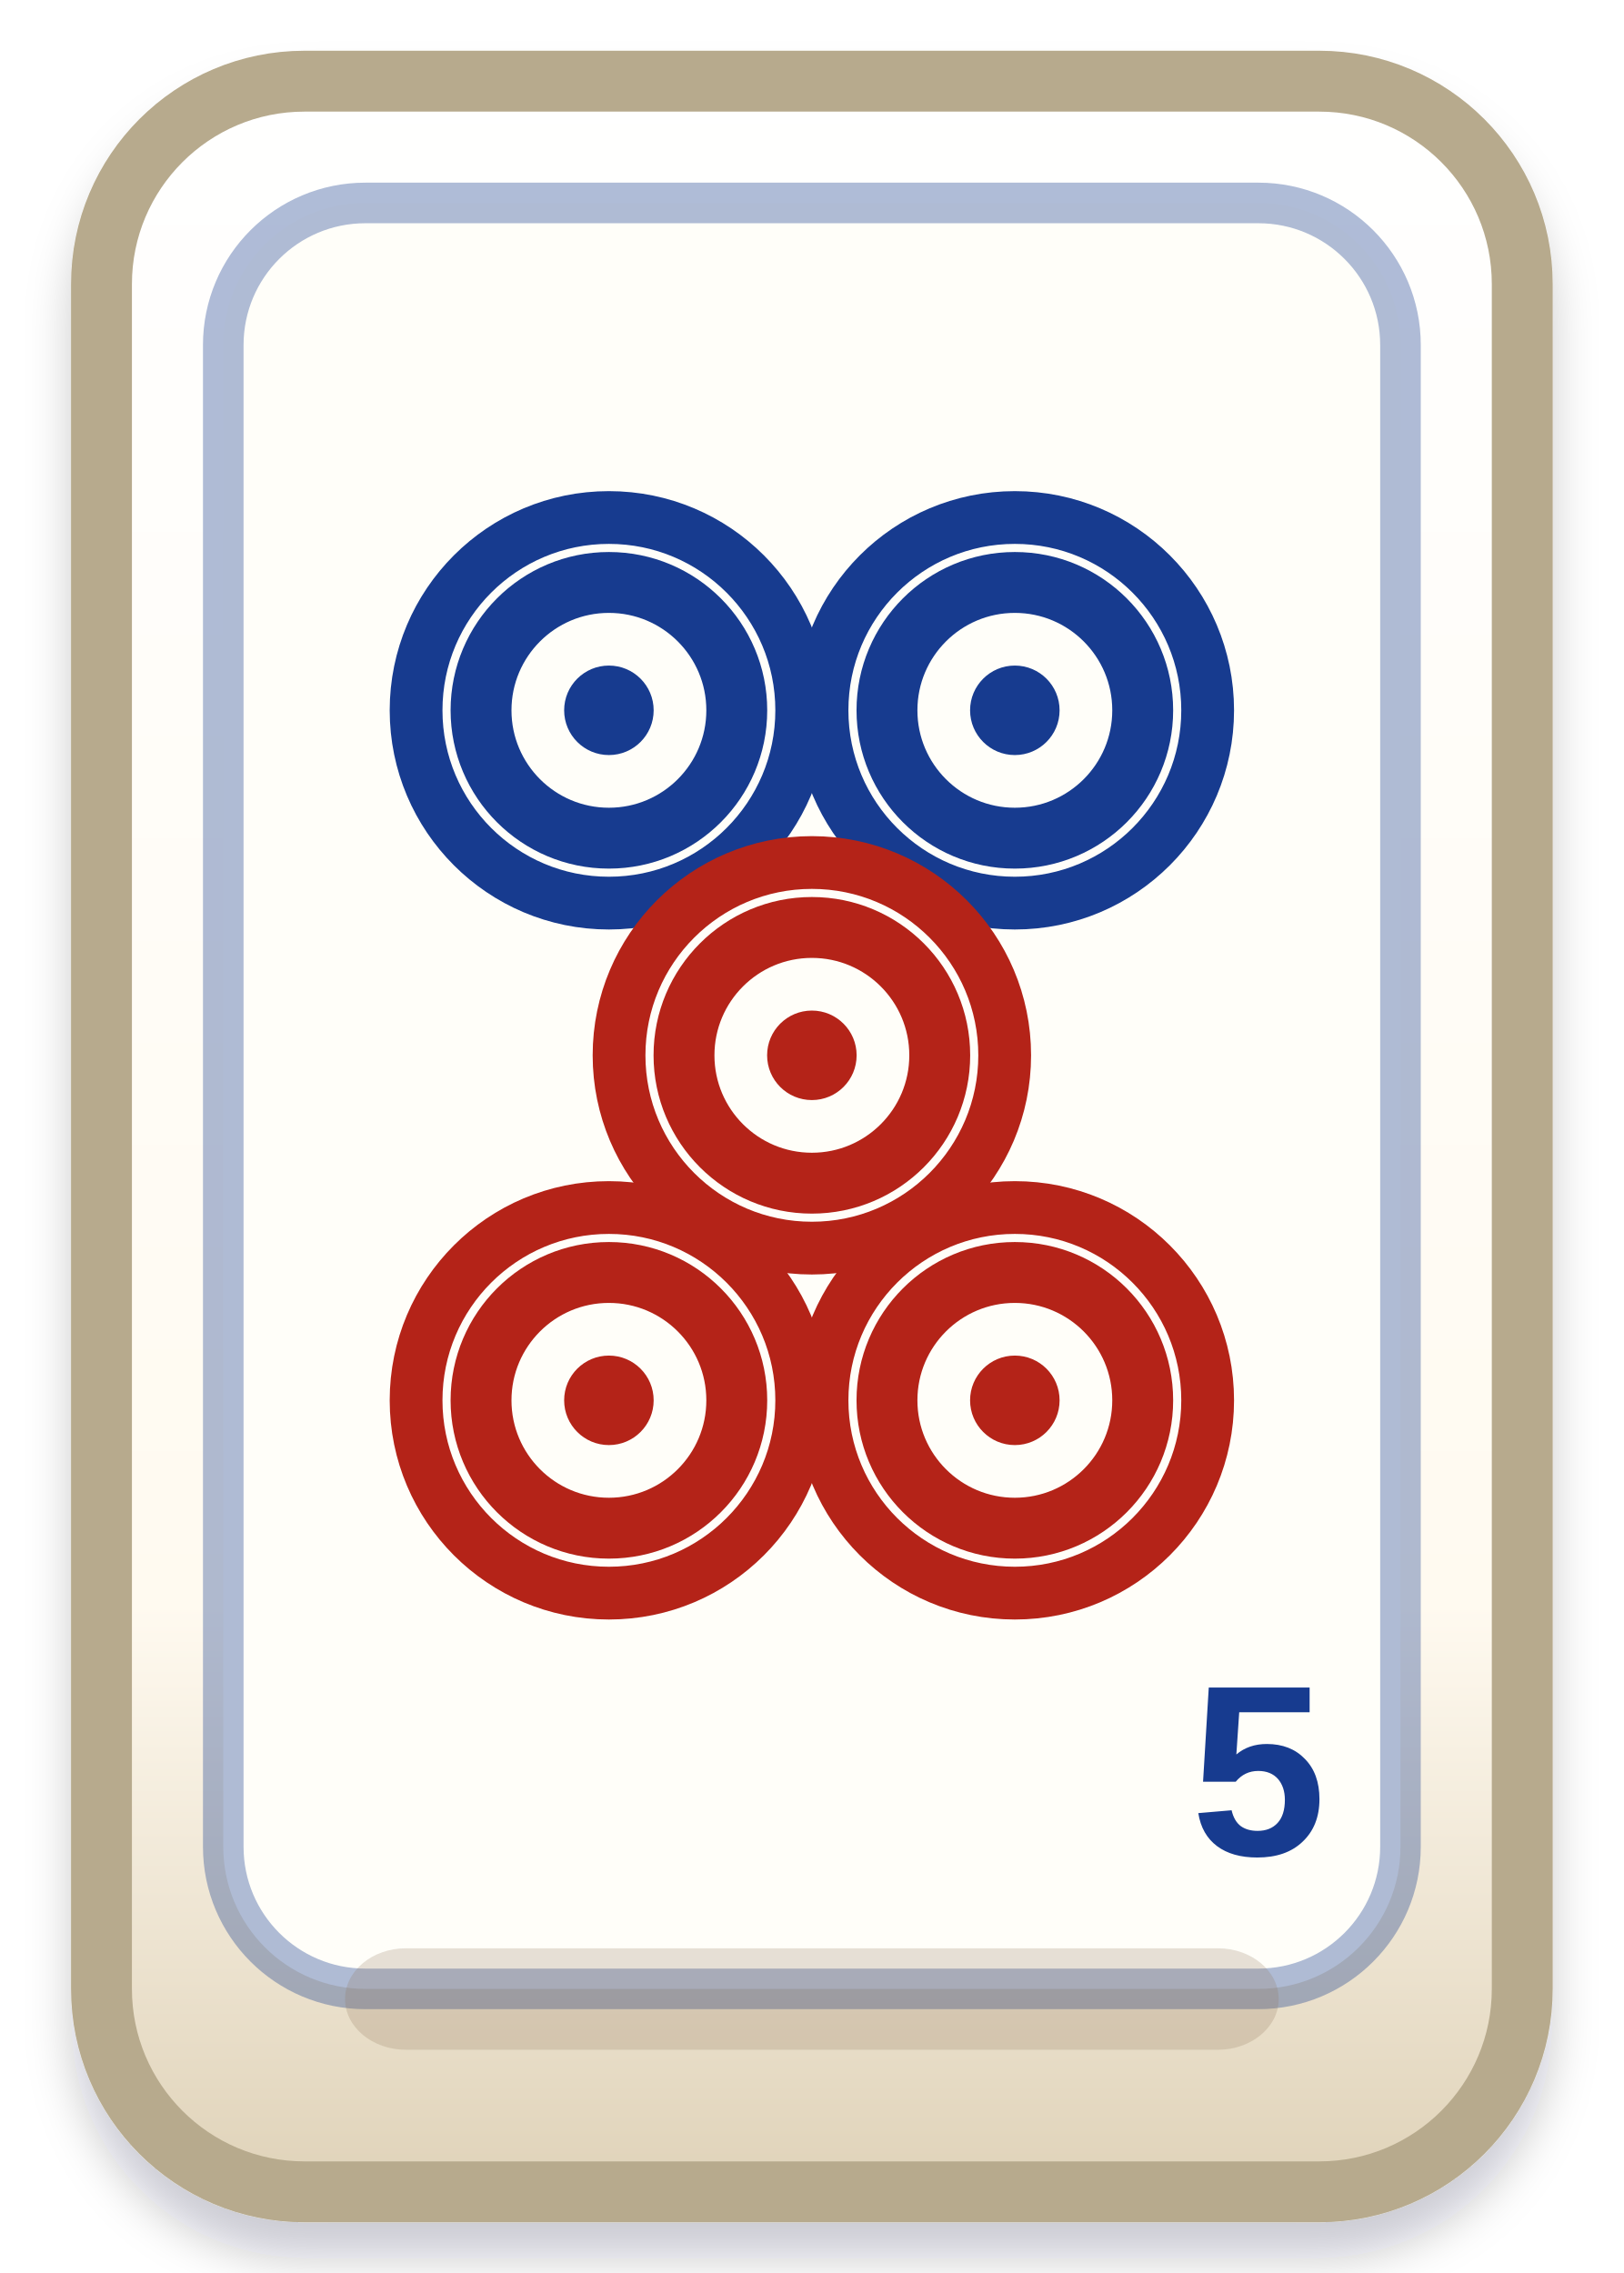
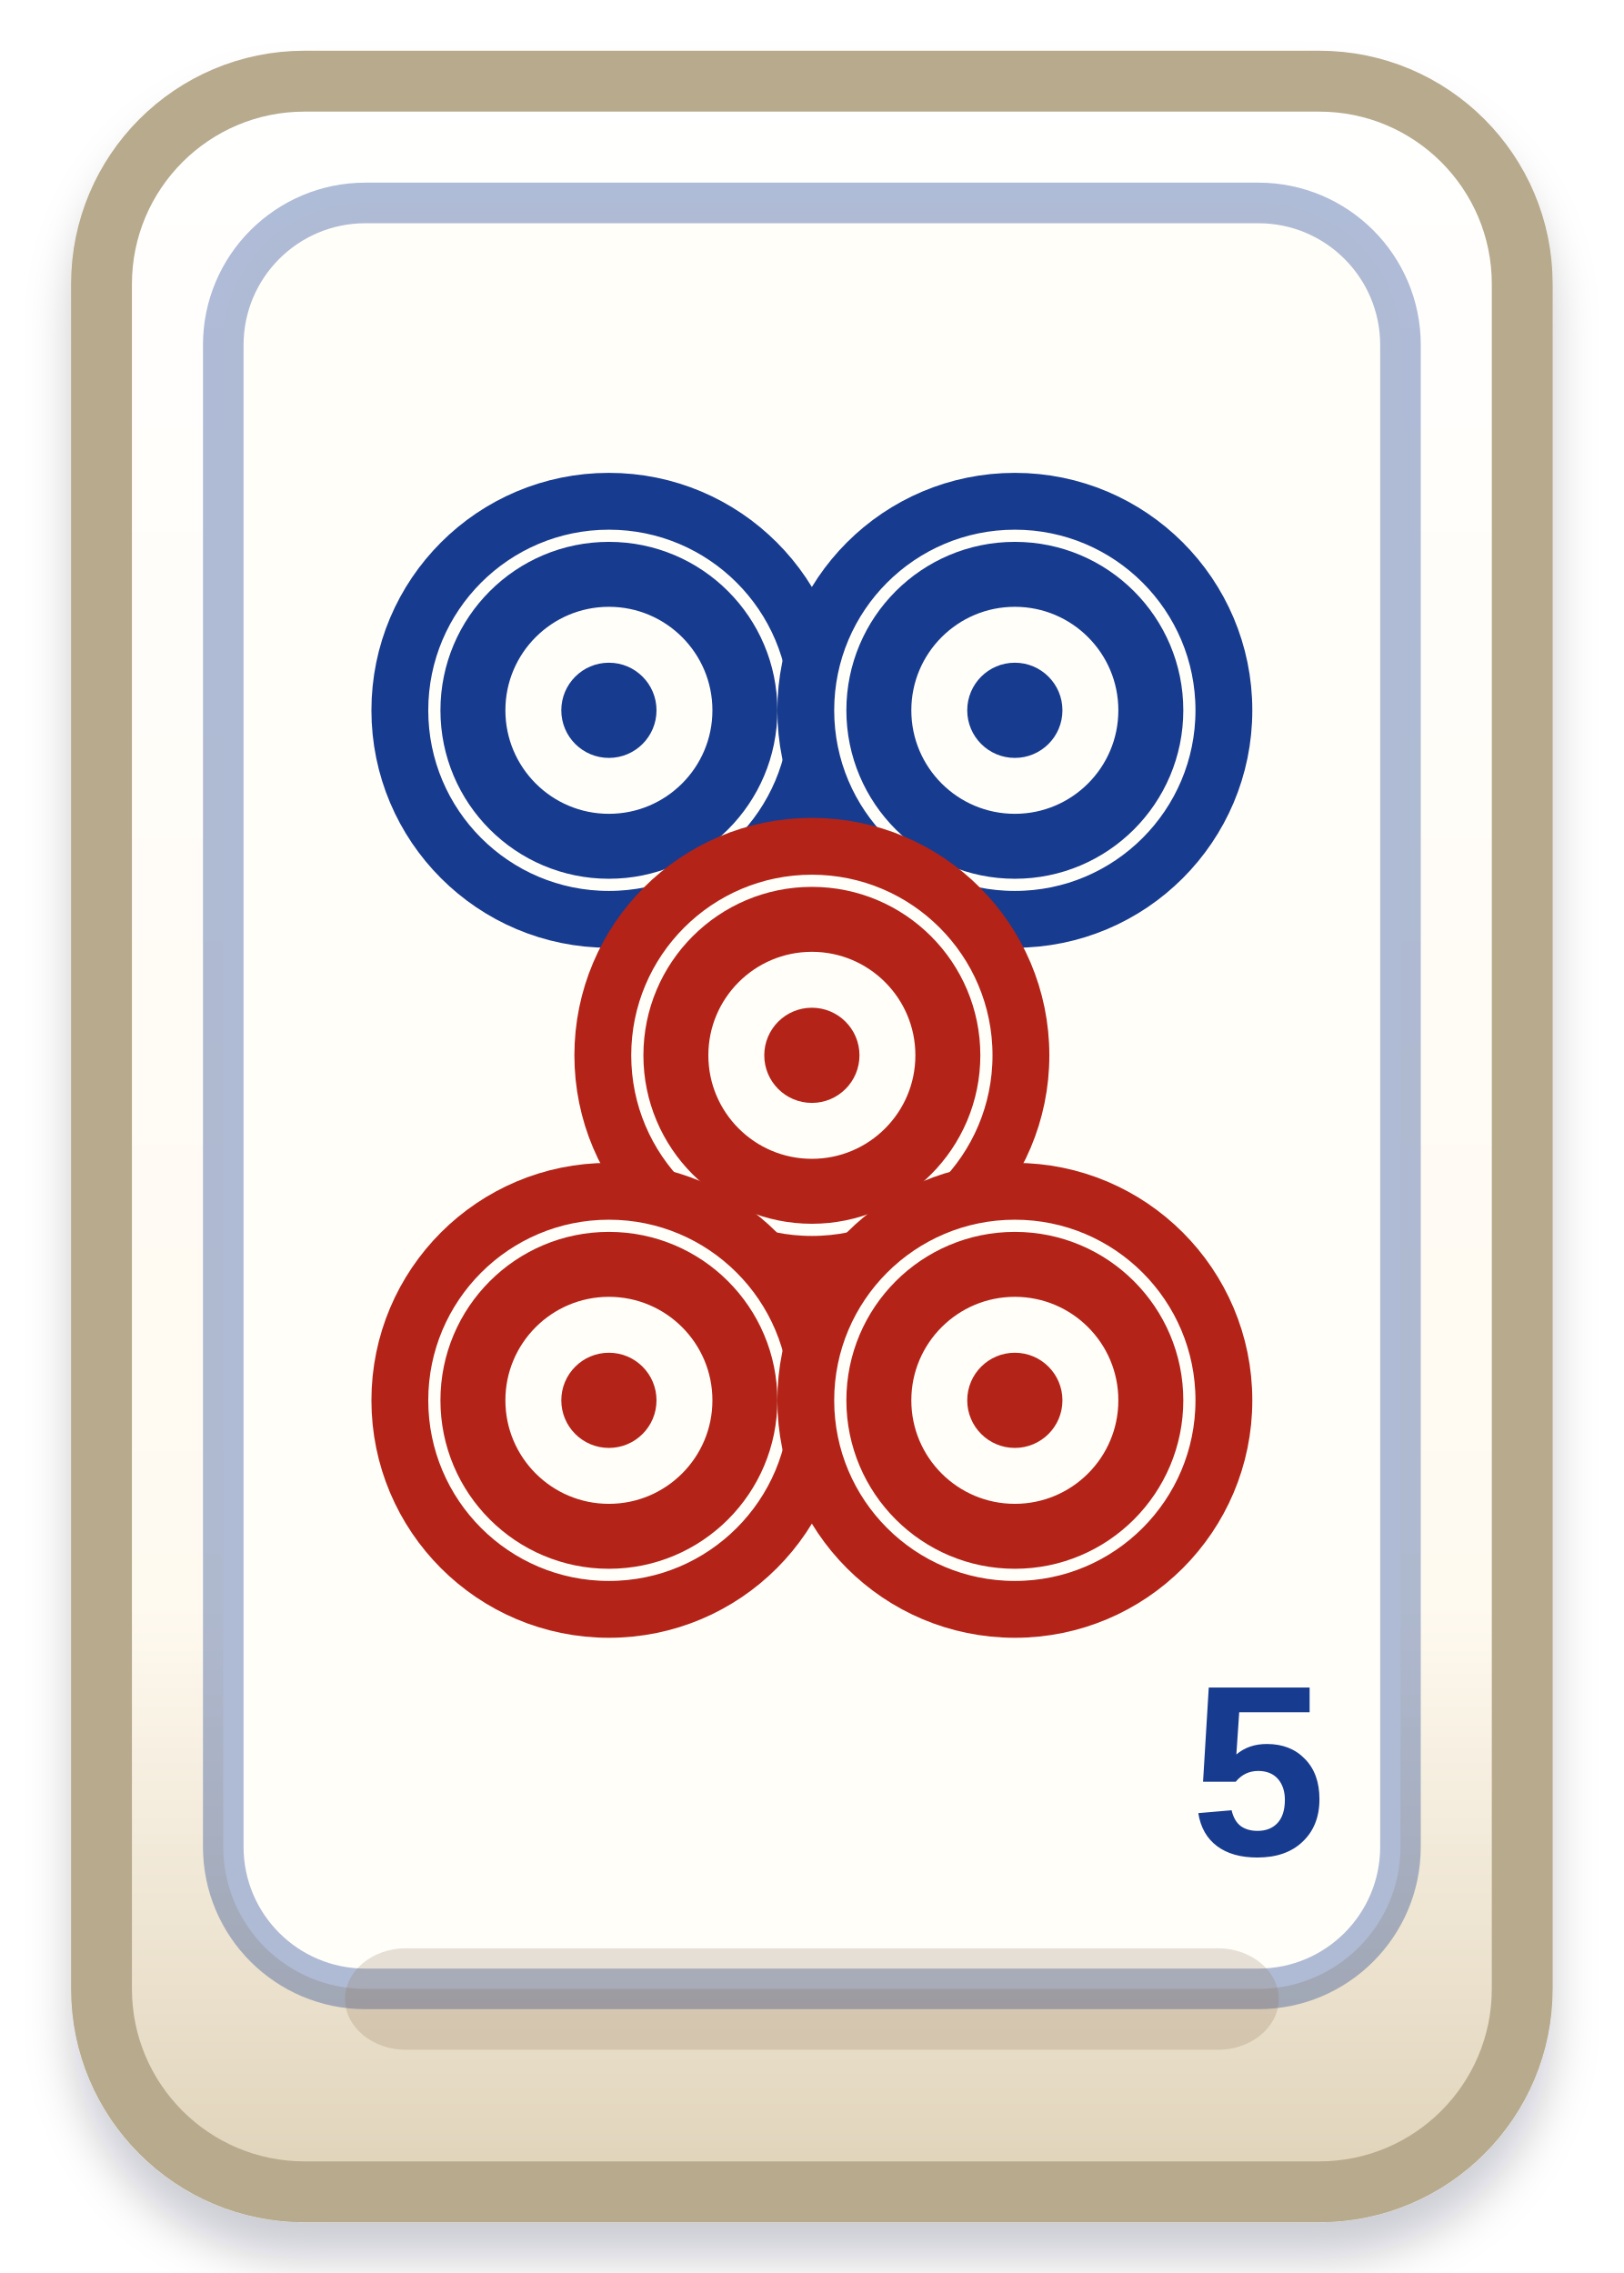
<svg xmlns="http://www.w3.org/2000/svg" viewBox="0 0 80 112" role="img">
  <defs>
    <linearGradient id="tileBase" x1="0" y1="0" x2="0" y2="1">
      <stop offset="0" stop-color="#ffffff" />
      <stop offset="0.72" stop-color="#fffaf0" />
      <stop offset="1" stop-color="#dfd2b8" />
    </linearGradient>
    <filter id="tileShadow" x="-20%" y="-20%" width="140%" height="140%">
      <feDropShadow dx="0" dy="1.8" stdDeviation="1.1" flood-color="#0f172a" flood-opacity="0.20" />
    </filter>
  </defs>
  <rect x="5" y="4" width="70" height="104" rx="10" fill="url(#tileBase)" stroke="#b7aa8d" stroke-width="3" filter="url(#tileShadow)" />
  <rect x="11" y="10" width="58" height="88" rx="7" fill="#fffef9" stroke="#173b8f" stroke-opacity="0.34" stroke-width="2" />
-   <circle cx="30" cy="35" r="9.5" fill="#fffef9" stroke="#173b8f" stroke-width="2.6" />
-   <circle cx="30" cy="35" r="6.3" fill="none" stroke="#173b8f" stroke-width="3" />
-   <circle cx="30" cy="35" r="2.205" fill="#173b8f" />
-   <circle cx="50" cy="35" r="9.5" fill="#fffef9" stroke="#173b8f" stroke-width="2.6" />
-   <circle cx="50" cy="35" r="6.3" fill="none" stroke="#173b8f" stroke-width="3" />
-   <circle cx="50" cy="35" r="2.205" fill="#173b8f" />
-   <circle cx="40" cy="52" r="9.5" fill="#fffef9" stroke="#b42318" stroke-width="2.6" />
-   <circle cx="40" cy="52" r="6.3" fill="none" stroke="#b42318" stroke-width="3" />
-   <circle cx="40" cy="52" r="2.205" fill="#b42318" />
-   <circle cx="30" cy="69" r="9.5" fill="#fffef9" stroke="#b42318" stroke-width="2.6" />
-   <circle cx="30" cy="69" r="6.3" fill="none" stroke="#b42318" stroke-width="3" />
-   <circle cx="30" cy="69" r="2.205" fill="#b42318" />
-   <circle cx="50" cy="69" r="9.5" fill="#fffef9" stroke="#b42318" stroke-width="2.6" />
-   <circle cx="50" cy="69" r="6.3" fill="none" stroke="#b42318" stroke-width="3" />
-   <circle cx="50" cy="69" r="2.205" fill="#b42318" />
+   <circle cx="30" cy="35" r="10.3" fill="#fffef9" stroke="#173b8f" stroke-width="2.8" />
+   <circle cx="30" cy="35" r="6.7" fill="none" stroke="#173b8f" stroke-width="3.2" />
+   <circle cx="30" cy="35" r="2.345" fill="#173b8f" />
+   <circle cx="50" cy="35" r="10.3" fill="#fffef9" stroke="#173b8f" stroke-width="2.8" />
+   <circle cx="50" cy="35" r="6.7" fill="none" stroke="#173b8f" stroke-width="3.2" />
+   <circle cx="50" cy="35" r="2.345" fill="#173b8f" />
+   <circle cx="40" cy="52" r="10.3" fill="#fffef9" stroke="#b42318" stroke-width="2.8" />
+   <circle cx="40" cy="52" r="6.7" fill="none" stroke="#b42318" stroke-width="3.2" />
+   <circle cx="40" cy="52" r="2.345" fill="#b42318" />
+   <circle cx="30" cy="69" r="10.3" fill="#fffef9" stroke="#b42318" stroke-width="2.8" />
+   <circle cx="30" cy="69" r="6.7" fill="none" stroke="#b42318" stroke-width="3.2" />
+   <circle cx="30" cy="69" r="2.345" fill="#b42318" />
+   <circle cx="50" cy="69" r="10.3" fill="#fffef9" stroke="#b42318" stroke-width="2.8" />
+   <circle cx="50" cy="69" r="6.7" fill="none" stroke="#b42318" stroke-width="3.2" />
+   <circle cx="50" cy="69" r="2.345" fill="#b42318" />
  <text x="62" y="88" text-anchor="middle" dominant-baseline="middle" font-family="Arial, sans-serif" font-size="12" font-weight="900" fill="#173b8f">5</text>
  <rect x="17" y="96" width="46" height="5" rx="3" fill="#8b7355" opacity="0.22" />
</svg>
